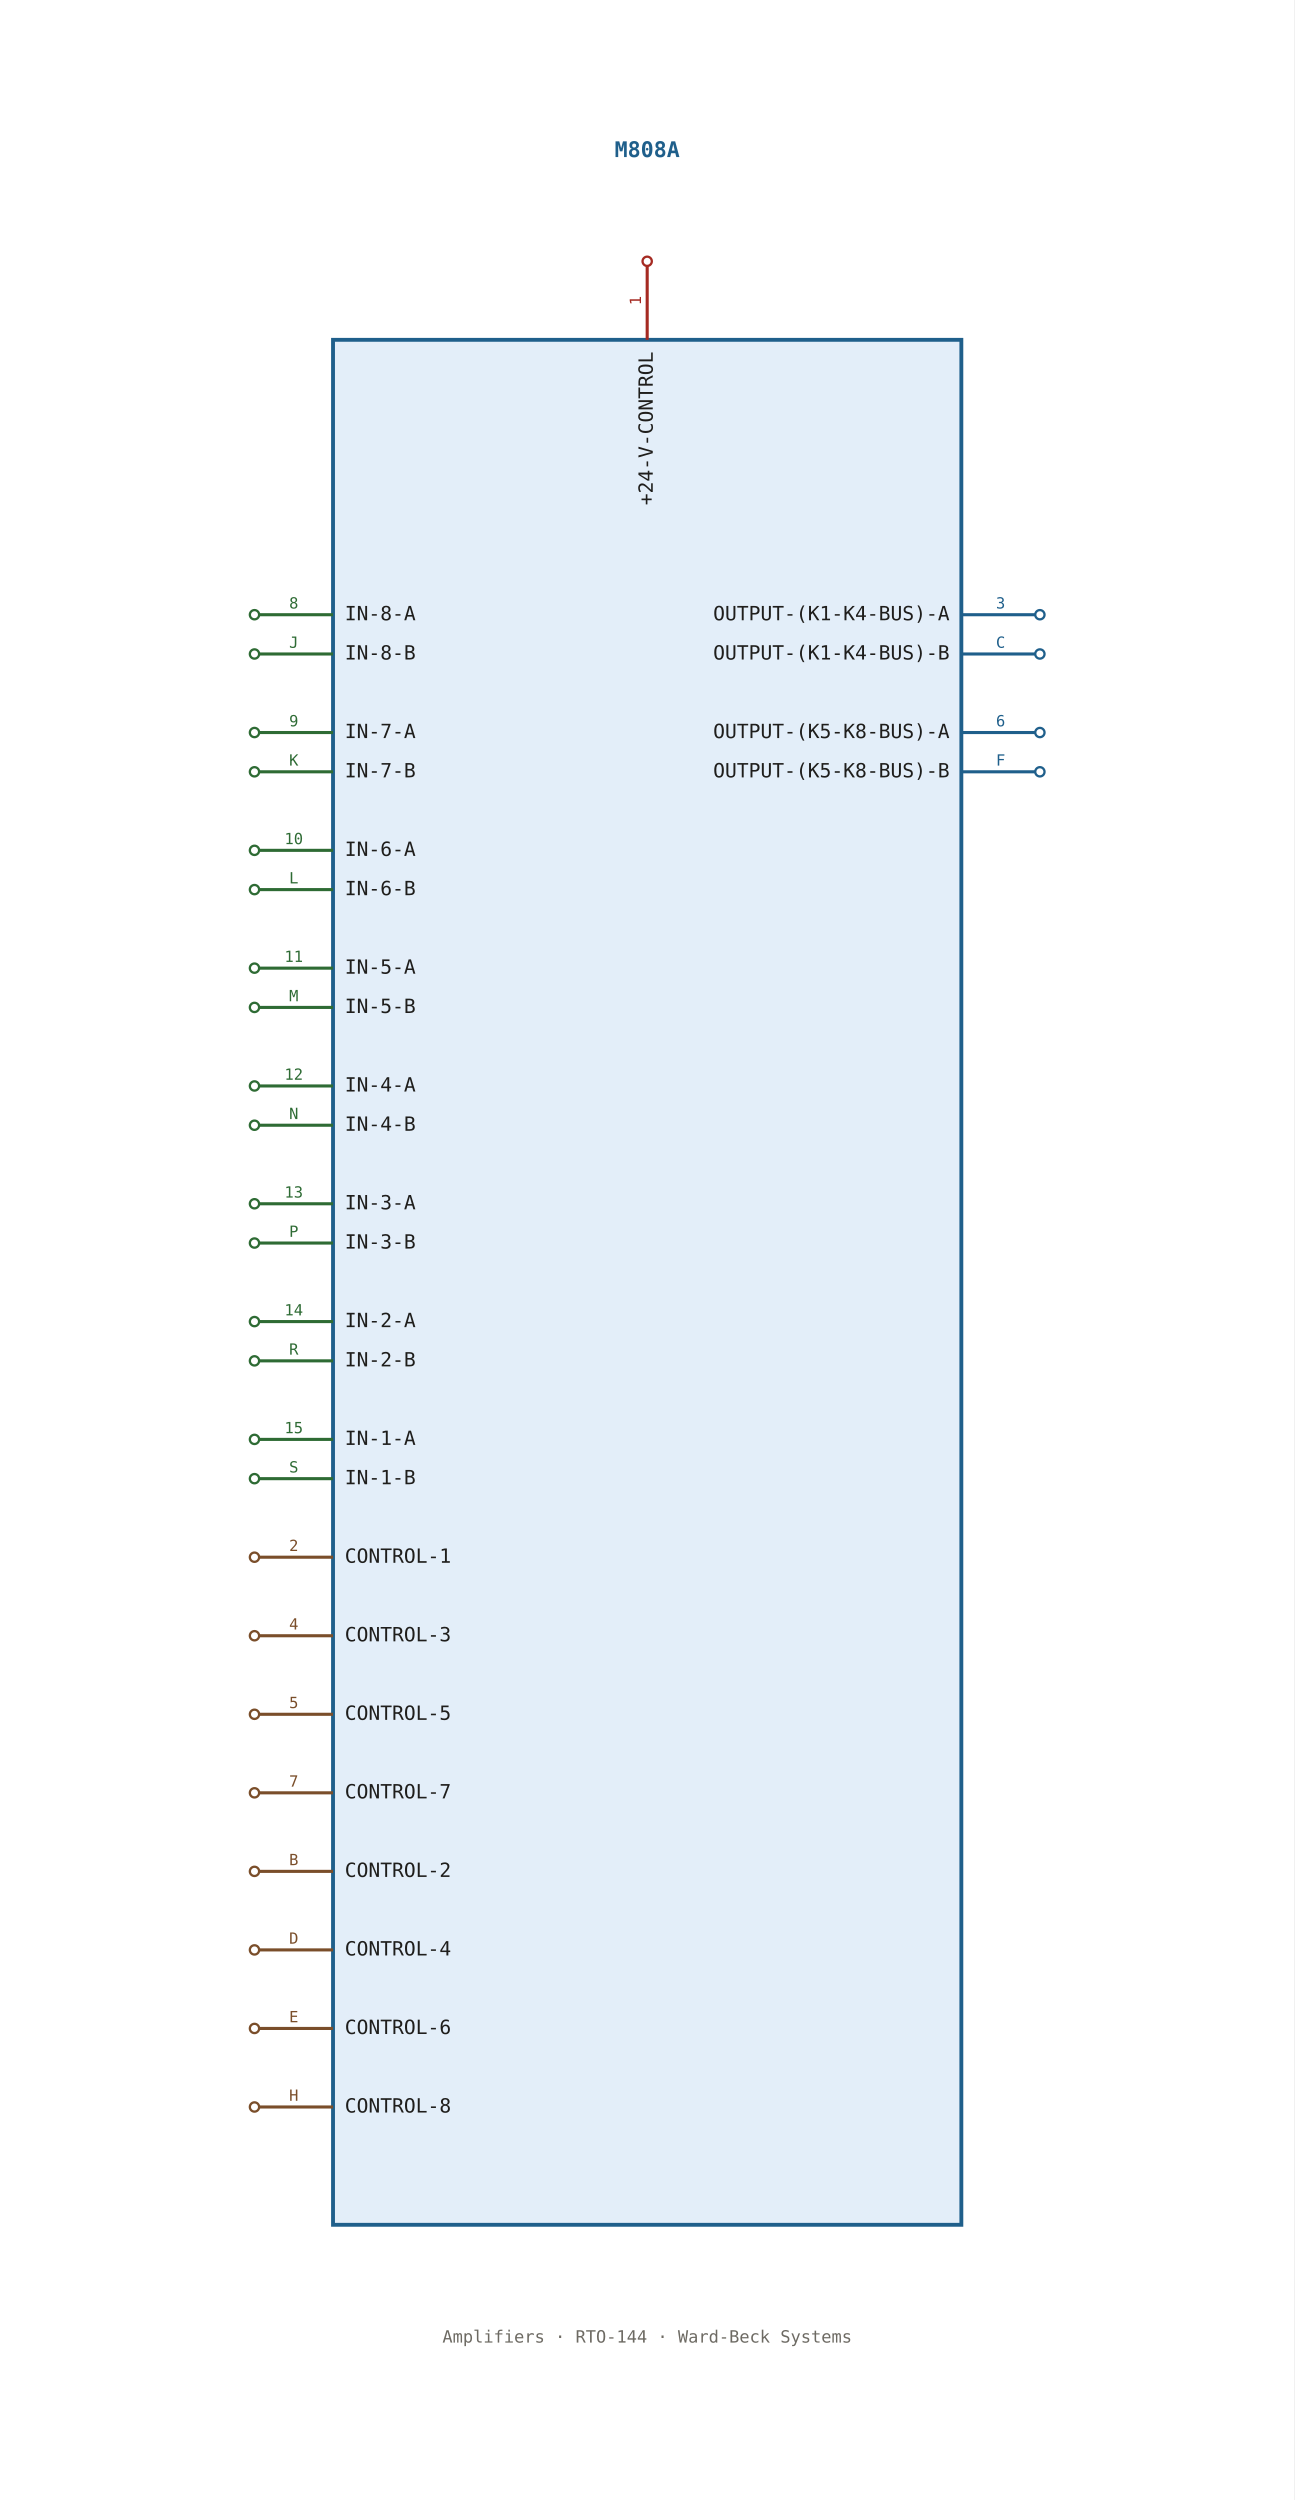
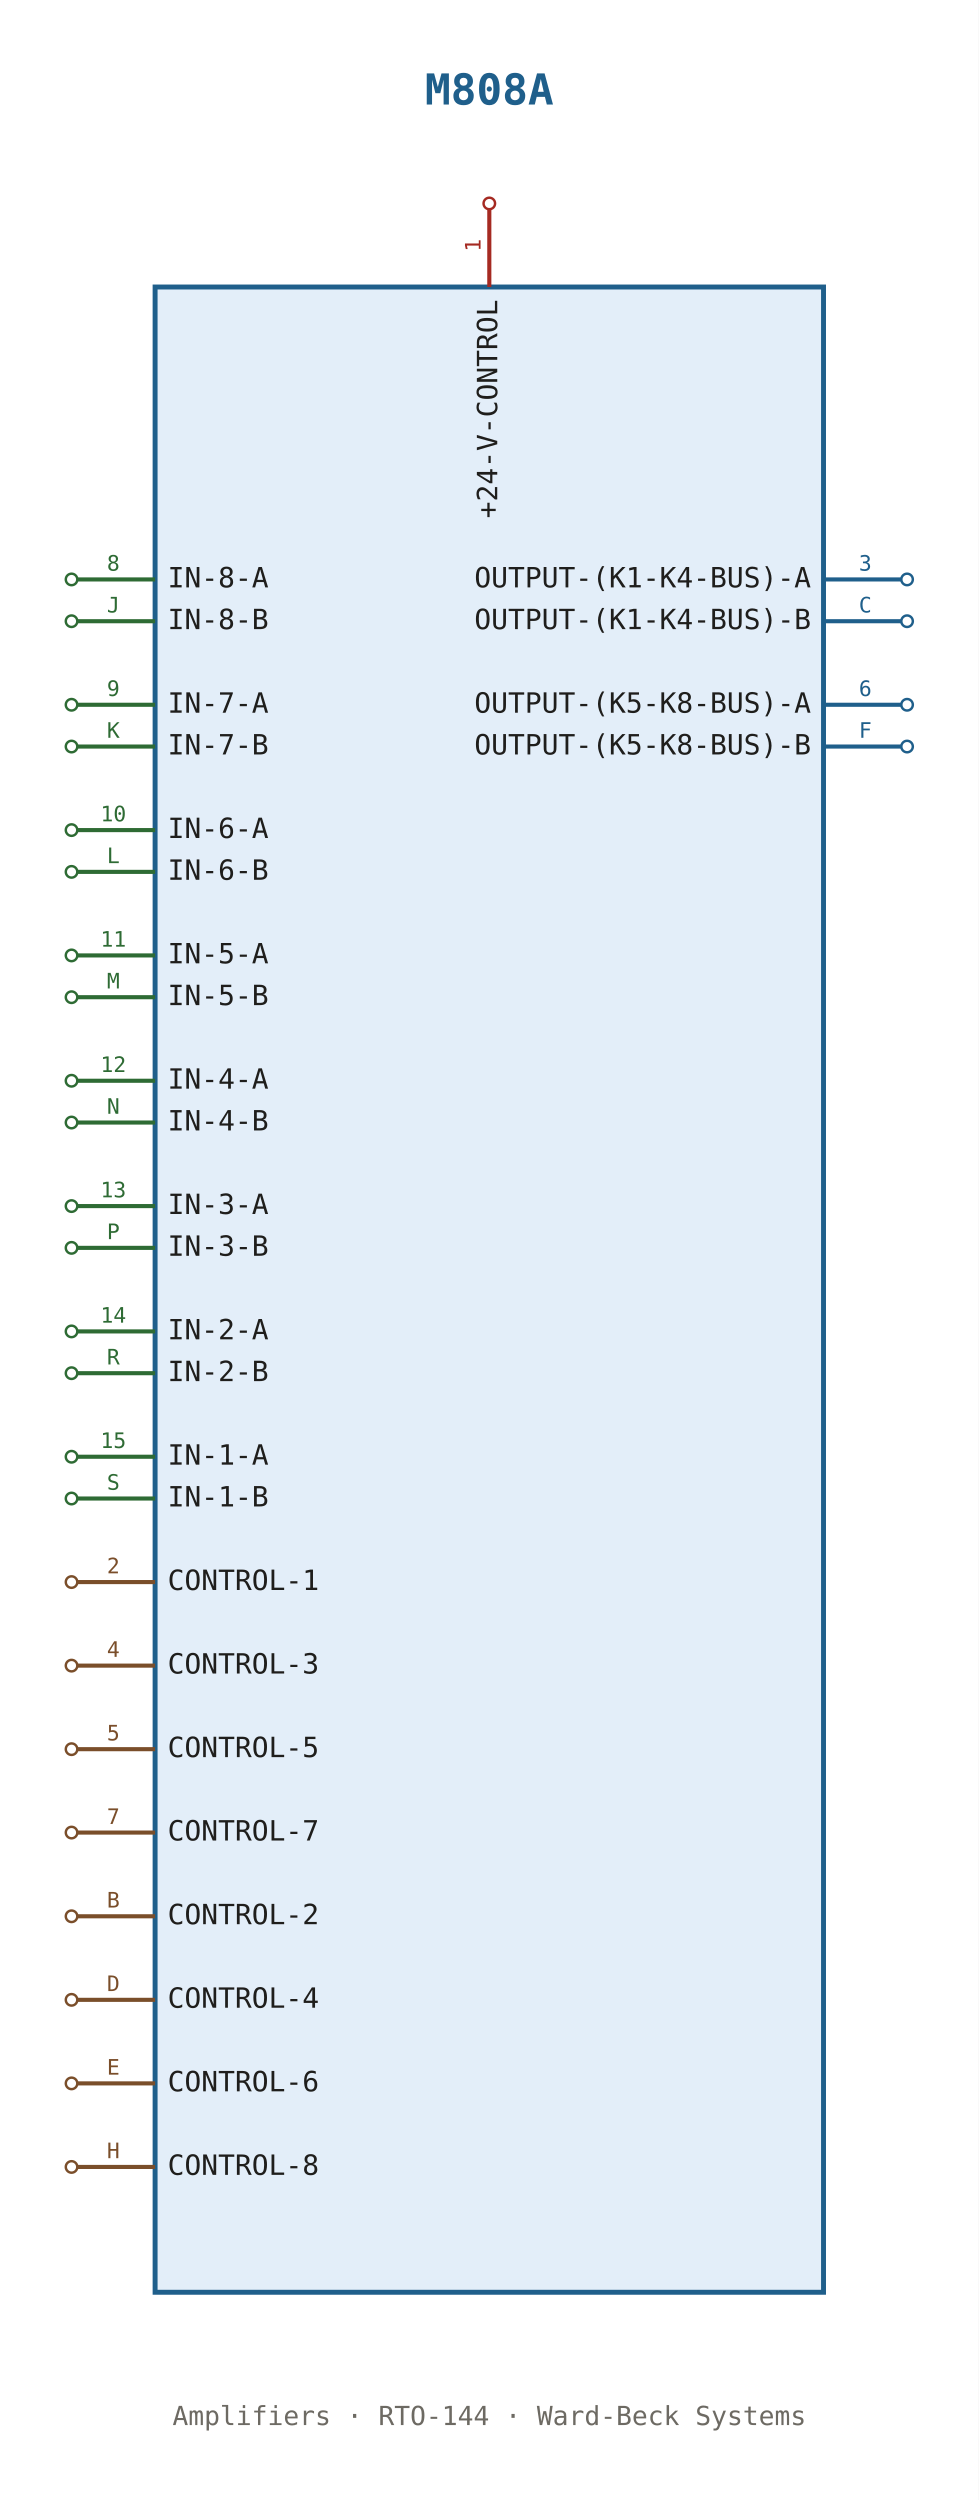
- <svg xmlns="http://www.w3.org/2000/svg" viewBox="0 0 837 1617" font-family="Overpass Mono, ui-monospace, monospace">
+ <svg xmlns="http://www.w3.org/2000/svg" viewBox="0 0 595 1520" font-family="Overpass Mono, Consolas, ui-monospace, monospace">
  <rect width="100%" height="100%" fill="#ffffff" />
-   <rect x="215.4" y="219.8" width="406.4" height="1219.2" fill="#E3EEF9" stroke="#1F5F8B" stroke-width="2.5" />
-   <line x1="164.6" y1="397.6" x2="215.4" y2="397.6" stroke="#2E6B34" stroke-width="2" />
-   <circle cx="164.6" cy="397.6" r="3" fill="#fff" stroke="#2E6B34" stroke-width="1.5" />
-   <text x="223.0" y="397.6" font-size="12.7" dominant-baseline="middle" text-anchor="start" fill="#1f1e1c">IN-8-A</text>
-   <text x="190.0" y="393.6" font-size="10" text-anchor="middle" fill="#2E6B34">8</text>
-   <line x1="164.6" y1="423.0" x2="215.4" y2="423.0" stroke="#2E6B34" stroke-width="2" />
-   <circle cx="164.6" cy="423.0" r="3" fill="#fff" stroke="#2E6B34" stroke-width="1.5" />
-   <text x="223.0" y="423.0" font-size="12.7" dominant-baseline="middle" text-anchor="start" fill="#1f1e1c">IN-8-B</text>
-   <text x="190.0" y="419.0" font-size="10" text-anchor="middle" fill="#2E6B34">J</text>
-   <line x1="164.6" y1="473.8" x2="215.4" y2="473.8" stroke="#2E6B34" stroke-width="2" />
-   <circle cx="164.6" cy="473.8" r="3" fill="#fff" stroke="#2E6B34" stroke-width="1.5" />
-   <text x="223.0" y="473.8" font-size="12.7" dominant-baseline="middle" text-anchor="start" fill="#1f1e1c">IN-7-A</text>
-   <text x="190.0" y="469.8" font-size="10" text-anchor="middle" fill="#2E6B34">9</text>
-   <line x1="164.6" y1="499.2" x2="215.4" y2="499.2" stroke="#2E6B34" stroke-width="2" />
-   <circle cx="164.6" cy="499.2" r="3" fill="#fff" stroke="#2E6B34" stroke-width="1.5" />
-   <text x="223.0" y="499.2" font-size="12.7" dominant-baseline="middle" text-anchor="start" fill="#1f1e1c">IN-7-B</text>
-   <text x="190.0" y="495.2" font-size="10" text-anchor="middle" fill="#2E6B34">K</text>
-   <line x1="164.6" y1="550.0" x2="215.4" y2="550.0" stroke="#2E6B34" stroke-width="2" />
-   <circle cx="164.6" cy="550.0" r="3" fill="#fff" stroke="#2E6B34" stroke-width="1.5" />
-   <text x="223.0" y="550.0" font-size="12.7" dominant-baseline="middle" text-anchor="start" fill="#1f1e1c">IN-6-A</text>
-   <text x="190.0" y="546.0" font-size="10" text-anchor="middle" fill="#2E6B34">10</text>
-   <line x1="164.6" y1="575.4" x2="215.4" y2="575.4" stroke="#2E6B34" stroke-width="2" />
-   <circle cx="164.6" cy="575.4" r="3" fill="#fff" stroke="#2E6B34" stroke-width="1.5" />
-   <text x="223.0" y="575.4" font-size="12.7" dominant-baseline="middle" text-anchor="start" fill="#1f1e1c">IN-6-B</text>
-   <text x="190.0" y="571.4" font-size="10" text-anchor="middle" fill="#2E6B34">L</text>
-   <line x1="164.6" y1="626.2" x2="215.4" y2="626.2" stroke="#2E6B34" stroke-width="2" />
-   <circle cx="164.6" cy="626.2" r="3" fill="#fff" stroke="#2E6B34" stroke-width="1.5" />
-   <text x="223.0" y="626.2" font-size="12.7" dominant-baseline="middle" text-anchor="start" fill="#1f1e1c">IN-5-A</text>
-   <text x="190.0" y="622.2" font-size="10" text-anchor="middle" fill="#2E6B34">11</text>
-   <line x1="164.6" y1="651.6" x2="215.4" y2="651.6" stroke="#2E6B34" stroke-width="2" />
-   <circle cx="164.6" cy="651.6" r="3" fill="#fff" stroke="#2E6B34" stroke-width="1.5" />
-   <text x="223.0" y="651.6" font-size="12.7" dominant-baseline="middle" text-anchor="start" fill="#1f1e1c">IN-5-B</text>
-   <text x="190.0" y="647.6" font-size="10" text-anchor="middle" fill="#2E6B34">M</text>
-   <line x1="164.6" y1="702.4" x2="215.4" y2="702.4" stroke="#2E6B34" stroke-width="2" />
-   <circle cx="164.6" cy="702.4" r="3" fill="#fff" stroke="#2E6B34" stroke-width="1.5" />
-   <text x="223.0" y="702.4" font-size="12.7" dominant-baseline="middle" text-anchor="start" fill="#1f1e1c">IN-4-A</text>
-   <text x="190.0" y="698.4" font-size="10" text-anchor="middle" fill="#2E6B34">12</text>
-   <line x1="164.6" y1="727.8" x2="215.4" y2="727.8" stroke="#2E6B34" stroke-width="2" />
-   <circle cx="164.6" cy="727.8" r="3" fill="#fff" stroke="#2E6B34" stroke-width="1.5" />
-   <text x="223.0" y="727.8" font-size="12.7" dominant-baseline="middle" text-anchor="start" fill="#1f1e1c">IN-4-B</text>
-   <text x="190.0" y="723.8" font-size="10" text-anchor="middle" fill="#2E6B34">N</text>
-   <line x1="164.6" y1="778.6" x2="215.4" y2="778.6" stroke="#2E6B34" stroke-width="2" />
-   <circle cx="164.6" cy="778.6" r="3" fill="#fff" stroke="#2E6B34" stroke-width="1.5" />
-   <text x="223.0" y="778.6" font-size="12.7" dominant-baseline="middle" text-anchor="start" fill="#1f1e1c">IN-3-A</text>
-   <text x="190.0" y="774.6" font-size="10" text-anchor="middle" fill="#2E6B34">13</text>
-   <line x1="164.6" y1="804.0" x2="215.4" y2="804.0" stroke="#2E6B34" stroke-width="2" />
-   <circle cx="164.6" cy="804.0" r="3" fill="#fff" stroke="#2E6B34" stroke-width="1.5" />
-   <text x="223.0" y="804.0" font-size="12.7" dominant-baseline="middle" text-anchor="start" fill="#1f1e1c">IN-3-B</text>
-   <text x="190.0" y="800.0" font-size="10" text-anchor="middle" fill="#2E6B34">P</text>
-   <line x1="164.6" y1="854.8" x2="215.4" y2="854.8" stroke="#2E6B34" stroke-width="2" />
-   <circle cx="164.6" cy="854.8" r="3" fill="#fff" stroke="#2E6B34" stroke-width="1.5" />
-   <text x="223.0" y="854.8" font-size="12.7" dominant-baseline="middle" text-anchor="start" fill="#1f1e1c">IN-2-A</text>
-   <text x="190.0" y="850.8" font-size="10" text-anchor="middle" fill="#2E6B34">14</text>
-   <line x1="164.6" y1="880.2" x2="215.4" y2="880.2" stroke="#2E6B34" stroke-width="2" />
-   <circle cx="164.6" cy="880.2" r="3" fill="#fff" stroke="#2E6B34" stroke-width="1.5" />
-   <text x="223.0" y="880.2" font-size="12.7" dominant-baseline="middle" text-anchor="start" fill="#1f1e1c">IN-2-B</text>
-   <text x="190.0" y="876.2" font-size="10" text-anchor="middle" fill="#2E6B34">R</text>
-   <line x1="164.6" y1="931.0" x2="215.4" y2="931.0" stroke="#2E6B34" stroke-width="2" />
-   <circle cx="164.6" cy="931.0" r="3" fill="#fff" stroke="#2E6B34" stroke-width="1.5" />
-   <text x="223.0" y="931.0" font-size="12.7" dominant-baseline="middle" text-anchor="start" fill="#1f1e1c">IN-1-A</text>
-   <text x="190.0" y="927.0" font-size="10" text-anchor="middle" fill="#2E6B34">15</text>
-   <line x1="164.6" y1="956.4" x2="215.4" y2="956.4" stroke="#2E6B34" stroke-width="2" />
-   <circle cx="164.6" cy="956.4" r="3" fill="#fff" stroke="#2E6B34" stroke-width="1.5" />
-   <text x="223.0" y="956.4" font-size="12.7" dominant-baseline="middle" text-anchor="start" fill="#1f1e1c">IN-1-B</text>
-   <text x="190.0" y="952.4" font-size="10" text-anchor="middle" fill="#2E6B34">S</text>
-   <line x1="164.6" y1="1007.2" x2="215.4" y2="1007.2" stroke="#7A4E2A" stroke-width="2" />
-   <circle cx="164.6" cy="1007.2" r="3" fill="#fff" stroke="#7A4E2A" stroke-width="1.5" />
-   <text x="223.0" y="1007.2" font-size="12.7" dominant-baseline="middle" text-anchor="start" fill="#1f1e1c">CONTROL-1</text>
-   <text x="190.0" y="1003.2" font-size="10" text-anchor="middle" fill="#7A4E2A">2</text>
-   <line x1="164.6" y1="1058.0" x2="215.4" y2="1058.0" stroke="#7A4E2A" stroke-width="2" />
-   <circle cx="164.6" cy="1058.0" r="3" fill="#fff" stroke="#7A4E2A" stroke-width="1.5" />
-   <text x="223.0" y="1058.0" font-size="12.7" dominant-baseline="middle" text-anchor="start" fill="#1f1e1c">CONTROL-3</text>
-   <text x="190.0" y="1054.0" font-size="10" text-anchor="middle" fill="#7A4E2A">4</text>
-   <line x1="164.6" y1="1108.8" x2="215.4" y2="1108.8" stroke="#7A4E2A" stroke-width="2" />
-   <circle cx="164.6" cy="1108.8" r="3" fill="#fff" stroke="#7A4E2A" stroke-width="1.5" />
-   <text x="223.0" y="1108.8" font-size="12.7" dominant-baseline="middle" text-anchor="start" fill="#1f1e1c">CONTROL-5</text>
-   <text x="190.0" y="1104.8" font-size="10" text-anchor="middle" fill="#7A4E2A">5</text>
-   <line x1="164.6" y1="1159.6" x2="215.4" y2="1159.6" stroke="#7A4E2A" stroke-width="2" />
-   <circle cx="164.6" cy="1159.6" r="3" fill="#fff" stroke="#7A4E2A" stroke-width="1.5" />
-   <text x="223.0" y="1159.6" font-size="12.7" dominant-baseline="middle" text-anchor="start" fill="#1f1e1c">CONTROL-7</text>
-   <text x="190.0" y="1155.6" font-size="10" text-anchor="middle" fill="#7A4E2A">7</text>
-   <line x1="164.6" y1="1210.4" x2="215.4" y2="1210.4" stroke="#7A4E2A" stroke-width="2" />
-   <circle cx="164.6" cy="1210.4" r="3" fill="#fff" stroke="#7A4E2A" stroke-width="1.5" />
-   <text x="223.0" y="1210.4" font-size="12.7" dominant-baseline="middle" text-anchor="start" fill="#1f1e1c">CONTROL-2</text>
-   <text x="190.0" y="1206.4" font-size="10" text-anchor="middle" fill="#7A4E2A">B</text>
-   <line x1="164.6" y1="1261.2" x2="215.4" y2="1261.2" stroke="#7A4E2A" stroke-width="2" />
-   <circle cx="164.6" cy="1261.2" r="3" fill="#fff" stroke="#7A4E2A" stroke-width="1.5" />
-   <text x="223.0" y="1261.2" font-size="12.7" dominant-baseline="middle" text-anchor="start" fill="#1f1e1c">CONTROL-4</text>
-   <text x="190.0" y="1257.2" font-size="10" text-anchor="middle" fill="#7A4E2A">D</text>
-   <line x1="164.6" y1="1312.0" x2="215.4" y2="1312.0" stroke="#7A4E2A" stroke-width="2" />
-   <circle cx="164.6" cy="1312.0" r="3" fill="#fff" stroke="#7A4E2A" stroke-width="1.5" />
-   <text x="223.0" y="1312.0" font-size="12.7" dominant-baseline="middle" text-anchor="start" fill="#1f1e1c">CONTROL-6</text>
-   <text x="190.0" y="1308.0" font-size="10" text-anchor="middle" fill="#7A4E2A">E</text>
-   <line x1="164.6" y1="1362.8" x2="215.4" y2="1362.8" stroke="#7A4E2A" stroke-width="2" />
-   <circle cx="164.6" cy="1362.8" r="3" fill="#fff" stroke="#7A4E2A" stroke-width="1.5" />
-   <text x="223.0" y="1362.8" font-size="12.7" dominant-baseline="middle" text-anchor="start" fill="#1f1e1c">CONTROL-8</text>
-   <text x="190.0" y="1358.8" font-size="10" text-anchor="middle" fill="#7A4E2A">H</text>
-   <line x1="672.6" y1="397.6" x2="621.8" y2="397.6" stroke="#1F5F8B" stroke-width="2" />
-   <circle cx="672.6" cy="397.6" r="3" fill="#fff" stroke="#1F5F8B" stroke-width="1.5" />
-   <text x="614.2" y="397.6" font-size="12.7" dominant-baseline="middle" text-anchor="end" fill="#1f1e1c">OUTPUT-(K1-K4-BUS)-A</text>
-   <text x="647.2" y="393.6" font-size="10" text-anchor="middle" fill="#1F5F8B">3</text>
-   <line x1="672.6" y1="423.0" x2="621.8" y2="423.0" stroke="#1F5F8B" stroke-width="2" />
-   <circle cx="672.6" cy="423.0" r="3" fill="#fff" stroke="#1F5F8B" stroke-width="1.5" />
-   <text x="614.2" y="423.0" font-size="12.7" dominant-baseline="middle" text-anchor="end" fill="#1f1e1c">OUTPUT-(K1-K4-BUS)-B</text>
-   <text x="647.2" y="419.0" font-size="10" text-anchor="middle" fill="#1F5F8B">C</text>
-   <line x1="672.6" y1="473.8" x2="621.8" y2="473.8" stroke="#1F5F8B" stroke-width="2" />
-   <circle cx="672.6" cy="473.8" r="3" fill="#fff" stroke="#1F5F8B" stroke-width="1.5" />
-   <text x="614.2" y="473.8" font-size="12.7" dominant-baseline="middle" text-anchor="end" fill="#1f1e1c">OUTPUT-(K5-K8-BUS)-A</text>
-   <text x="647.2" y="469.8" font-size="10" text-anchor="middle" fill="#1F5F8B">6</text>
-   <line x1="672.6" y1="499.2" x2="621.8" y2="499.2" stroke="#1F5F8B" stroke-width="2" />
-   <circle cx="672.6" cy="499.2" r="3" fill="#fff" stroke="#1F5F8B" stroke-width="1.5" />
-   <text x="614.2" y="499.2" font-size="12.7" dominant-baseline="middle" text-anchor="end" fill="#1f1e1c">OUTPUT-(K5-K8-BUS)-B</text>
-   <text x="647.2" y="495.2" font-size="10" text-anchor="middle" fill="#1F5F8B">F</text>
-   <line x1="418.6" y1="169.0" x2="418.6" y2="219.8" stroke="#A52A22" stroke-width="2" />
-   <circle cx="418.6" cy="169.0" r="3" fill="#fff" stroke="#A52A22" stroke-width="1.5" />
-   <text x="418.6" y="227.4" font-size="12.7" dominant-baseline="middle" text-anchor="end" fill="#1f1e1c" transform="rotate(-90 418.6 227.4)">+24-V-CONTROL</text>
-   <text x="414.6" y="194.4" font-size="10" text-anchor="middle" fill="#A52A22" transform="rotate(-90 414.6 194.4)">1</text>
-   <text x="418.6" y="101.6" font-size="14" font-weight="700" text-anchor="middle" fill="#1F5F8B">M808A</text>
-   <text x="418.6" y="1515.2" font-size="11" text-anchor="middle" fill="#6d6a63">Amplifiers · RTO-144 · Ward-Beck Systems</text>
+   <rect x="94.3" y="174.5" width="406.4" height="1219.2" fill="#E3EEF9" stroke="#1F5F8B" stroke-width="3.00" />
+   <line x1="43.5" y1="352.3" x2="94.3" y2="352.3" stroke="#2E6B34" stroke-width="2.50" />
+   <circle cx="43.5" cy="352.3" r="3.5" fill="#ffffff" stroke="#2E6B34" stroke-width="1.50" />
+   <text x="101.9" y="352.3" font-size="17.0" dominant-baseline="middle" text-anchor="start" fill="#1F1E1C">IN-8-A</text>
+   <text x="68.9" y="343.3" font-size="13.0" dominant-baseline="middle" text-anchor="middle" fill="#2E6B34">8</text>
+   <line x1="43.5" y1="377.7" x2="94.3" y2="377.7" stroke="#2E6B34" stroke-width="2.50" />
+   <circle cx="43.5" cy="377.7" r="3.5" fill="#ffffff" stroke="#2E6B34" stroke-width="1.50" />
+   <text x="101.9" y="377.7" font-size="17.0" dominant-baseline="middle" text-anchor="start" fill="#1F1E1C">IN-8-B</text>
+   <text x="68.9" y="368.7" font-size="13.0" dominant-baseline="middle" text-anchor="middle" fill="#2E6B34">J</text>
+   <line x1="43.5" y1="428.5" x2="94.3" y2="428.5" stroke="#2E6B34" stroke-width="2.50" />
+   <circle cx="43.5" cy="428.5" r="3.5" fill="#ffffff" stroke="#2E6B34" stroke-width="1.50" />
+   <text x="101.9" y="428.5" font-size="17.0" dominant-baseline="middle" text-anchor="start" fill="#1F1E1C">IN-7-A</text>
+   <text x="68.9" y="419.5" font-size="13.0" dominant-baseline="middle" text-anchor="middle" fill="#2E6B34">9</text>
+   <line x1="43.5" y1="453.9" x2="94.3" y2="453.9" stroke="#2E6B34" stroke-width="2.50" />
+   <circle cx="43.5" cy="453.9" r="3.5" fill="#ffffff" stroke="#2E6B34" stroke-width="1.50" />
+   <text x="101.9" y="453.9" font-size="17.0" dominant-baseline="middle" text-anchor="start" fill="#1F1E1C">IN-7-B</text>
+   <text x="68.9" y="444.9" font-size="13.0" dominant-baseline="middle" text-anchor="middle" fill="#2E6B34">K</text>
+   <line x1="43.5" y1="504.7" x2="94.3" y2="504.7" stroke="#2E6B34" stroke-width="2.50" />
+   <circle cx="43.5" cy="504.7" r="3.5" fill="#ffffff" stroke="#2E6B34" stroke-width="1.50" />
+   <text x="101.9" y="504.7" font-size="17.0" dominant-baseline="middle" text-anchor="start" fill="#1F1E1C">IN-6-A</text>
+   <text x="68.9" y="495.7" font-size="13.0" dominant-baseline="middle" text-anchor="middle" fill="#2E6B34">10</text>
+   <line x1="43.5" y1="530.1" x2="94.3" y2="530.1" stroke="#2E6B34" stroke-width="2.50" />
+   <circle cx="43.5" cy="530.1" r="3.5" fill="#ffffff" stroke="#2E6B34" stroke-width="1.50" />
+   <text x="101.9" y="530.1" font-size="17.0" dominant-baseline="middle" text-anchor="start" fill="#1F1E1C">IN-6-B</text>
+   <text x="68.9" y="521.1" font-size="13.0" dominant-baseline="middle" text-anchor="middle" fill="#2E6B34">L</text>
+   <line x1="43.5" y1="580.9" x2="94.3" y2="580.9" stroke="#2E6B34" stroke-width="2.50" />
+   <circle cx="43.5" cy="580.9" r="3.5" fill="#ffffff" stroke="#2E6B34" stroke-width="1.50" />
+   <text x="101.9" y="580.9" font-size="17.0" dominant-baseline="middle" text-anchor="start" fill="#1F1E1C">IN-5-A</text>
+   <text x="68.9" y="571.9" font-size="13.0" dominant-baseline="middle" text-anchor="middle" fill="#2E6B34">11</text>
+   <line x1="43.5" y1="606.3" x2="94.3" y2="606.3" stroke="#2E6B34" stroke-width="2.50" />
+   <circle cx="43.5" cy="606.3" r="3.5" fill="#ffffff" stroke="#2E6B34" stroke-width="1.50" />
+   <text x="101.9" y="606.3" font-size="17.0" dominant-baseline="middle" text-anchor="start" fill="#1F1E1C">IN-5-B</text>
+   <text x="68.9" y="597.3" font-size="13.0" dominant-baseline="middle" text-anchor="middle" fill="#2E6B34">M</text>
+   <line x1="43.5" y1="657.1" x2="94.3" y2="657.1" stroke="#2E6B34" stroke-width="2.50" />
+   <circle cx="43.5" cy="657.1" r="3.5" fill="#ffffff" stroke="#2E6B34" stroke-width="1.50" />
+   <text x="101.9" y="657.1" font-size="17.0" dominant-baseline="middle" text-anchor="start" fill="#1F1E1C">IN-4-A</text>
+   <text x="68.9" y="648.1" font-size="13.0" dominant-baseline="middle" text-anchor="middle" fill="#2E6B34">12</text>
+   <line x1="43.5" y1="682.5" x2="94.3" y2="682.5" stroke="#2E6B34" stroke-width="2.50" />
+   <circle cx="43.5" cy="682.5" r="3.5" fill="#ffffff" stroke="#2E6B34" stroke-width="1.50" />
+   <text x="101.9" y="682.5" font-size="17.0" dominant-baseline="middle" text-anchor="start" fill="#1F1E1C">IN-4-B</text>
+   <text x="68.9" y="673.5" font-size="13.0" dominant-baseline="middle" text-anchor="middle" fill="#2E6B34">N</text>
+   <line x1="43.5" y1="733.3" x2="94.3" y2="733.3" stroke="#2E6B34" stroke-width="2.50" />
+   <circle cx="43.5" cy="733.3" r="3.5" fill="#ffffff" stroke="#2E6B34" stroke-width="1.50" />
+   <text x="101.9" y="733.3" font-size="17.0" dominant-baseline="middle" text-anchor="start" fill="#1F1E1C">IN-3-A</text>
+   <text x="68.9" y="724.3" font-size="13.0" dominant-baseline="middle" text-anchor="middle" fill="#2E6B34">13</text>
+   <line x1="43.5" y1="758.7" x2="94.3" y2="758.7" stroke="#2E6B34" stroke-width="2.50" />
+   <circle cx="43.5" cy="758.7" r="3.5" fill="#ffffff" stroke="#2E6B34" stroke-width="1.50" />
+   <text x="101.9" y="758.7" font-size="17.0" dominant-baseline="middle" text-anchor="start" fill="#1F1E1C">IN-3-B</text>
+   <text x="68.9" y="749.7" font-size="13.0" dominant-baseline="middle" text-anchor="middle" fill="#2E6B34">P</text>
+   <line x1="43.5" y1="809.5" x2="94.3" y2="809.5" stroke="#2E6B34" stroke-width="2.50" />
+   <circle cx="43.5" cy="809.5" r="3.5" fill="#ffffff" stroke="#2E6B34" stroke-width="1.50" />
+   <text x="101.9" y="809.5" font-size="17.0" dominant-baseline="middle" text-anchor="start" fill="#1F1E1C">IN-2-A</text>
+   <text x="68.9" y="800.5" font-size="13.0" dominant-baseline="middle" text-anchor="middle" fill="#2E6B34">14</text>
+   <line x1="43.5" y1="834.9" x2="94.3" y2="834.9" stroke="#2E6B34" stroke-width="2.50" />
+   <circle cx="43.5" cy="834.9" r="3.5" fill="#ffffff" stroke="#2E6B34" stroke-width="1.50" />
+   <text x="101.9" y="834.9" font-size="17.0" dominant-baseline="middle" text-anchor="start" fill="#1F1E1C">IN-2-B</text>
+   <text x="68.9" y="825.9" font-size="13.0" dominant-baseline="middle" text-anchor="middle" fill="#2E6B34">R</text>
+   <line x1="43.5" y1="885.7" x2="94.3" y2="885.7" stroke="#2E6B34" stroke-width="2.50" />
+   <circle cx="43.5" cy="885.7" r="3.5" fill="#ffffff" stroke="#2E6B34" stroke-width="1.50" />
+   <text x="101.9" y="885.7" font-size="17.0" dominant-baseline="middle" text-anchor="start" fill="#1F1E1C">IN-1-A</text>
+   <text x="68.9" y="876.7" font-size="13.0" dominant-baseline="middle" text-anchor="middle" fill="#2E6B34">15</text>
+   <line x1="43.5" y1="911.1" x2="94.3" y2="911.1" stroke="#2E6B34" stroke-width="2.50" />
+   <circle cx="43.5" cy="911.1" r="3.5" fill="#ffffff" stroke="#2E6B34" stroke-width="1.50" />
+   <text x="101.9" y="911.1" font-size="17.0" dominant-baseline="middle" text-anchor="start" fill="#1F1E1C">IN-1-B</text>
+   <text x="68.9" y="902.1" font-size="13.0" dominant-baseline="middle" text-anchor="middle" fill="#2E6B34">S</text>
+   <line x1="43.5" y1="961.9" x2="94.3" y2="961.9" stroke="#7A4E2A" stroke-width="2.50" />
+   <circle cx="43.5" cy="961.9" r="3.5" fill="#ffffff" stroke="#7A4E2A" stroke-width="1.50" />
+   <text x="101.9" y="961.9" font-size="17.0" dominant-baseline="middle" text-anchor="start" fill="#1F1E1C">CONTROL-1</text>
+   <text x="68.9" y="952.9" font-size="13.0" dominant-baseline="middle" text-anchor="middle" fill="#7A4E2A">2</text>
+   <line x1="43.5" y1="1012.7" x2="94.3" y2="1012.7" stroke="#7A4E2A" stroke-width="2.50" />
+   <circle cx="43.5" cy="1012.7" r="3.5" fill="#ffffff" stroke="#7A4E2A" stroke-width="1.50" />
+   <text x="101.9" y="1012.7" font-size="17.0" dominant-baseline="middle" text-anchor="start" fill="#1F1E1C">CONTROL-3</text>
+   <text x="68.9" y="1003.7" font-size="13.0" dominant-baseline="middle" text-anchor="middle" fill="#7A4E2A">4</text>
+   <line x1="43.5" y1="1063.5" x2="94.3" y2="1063.5" stroke="#7A4E2A" stroke-width="2.50" />
+   <circle cx="43.5" cy="1063.5" r="3.5" fill="#ffffff" stroke="#7A4E2A" stroke-width="1.50" />
+   <text x="101.9" y="1063.5" font-size="17.0" dominant-baseline="middle" text-anchor="start" fill="#1F1E1C">CONTROL-5</text>
+   <text x="68.9" y="1054.5" font-size="13.0" dominant-baseline="middle" text-anchor="middle" fill="#7A4E2A">5</text>
+   <line x1="43.5" y1="1114.2" x2="94.3" y2="1114.2" stroke="#7A4E2A" stroke-width="2.50" />
+   <circle cx="43.5" cy="1114.2" r="3.5" fill="#ffffff" stroke="#7A4E2A" stroke-width="1.50" />
+   <text x="101.9" y="1114.2" font-size="17.0" dominant-baseline="middle" text-anchor="start" fill="#1F1E1C">CONTROL-7</text>
+   <text x="68.9" y="1105.3" font-size="13.0" dominant-baseline="middle" text-anchor="middle" fill="#7A4E2A">7</text>
+   <line x1="43.5" y1="1165.1" x2="94.3" y2="1165.1" stroke="#7A4E2A" stroke-width="2.50" />
+   <circle cx="43.5" cy="1165.1" r="3.5" fill="#ffffff" stroke="#7A4E2A" stroke-width="1.50" />
+   <text x="101.9" y="1165.1" font-size="17.0" dominant-baseline="middle" text-anchor="start" fill="#1F1E1C">CONTROL-2</text>
+   <text x="68.9" y="1156.1" font-size="13.0" dominant-baseline="middle" text-anchor="middle" fill="#7A4E2A">B</text>
+   <line x1="43.5" y1="1215.9" x2="94.3" y2="1215.9" stroke="#7A4E2A" stroke-width="2.50" />
+   <circle cx="43.5" cy="1215.9" r="3.5" fill="#ffffff" stroke="#7A4E2A" stroke-width="1.50" />
+   <text x="101.9" y="1215.9" font-size="17.0" dominant-baseline="middle" text-anchor="start" fill="#1F1E1C">CONTROL-4</text>
+   <text x="68.9" y="1206.9" font-size="13.0" dominant-baseline="middle" text-anchor="middle" fill="#7A4E2A">D</text>
+   <line x1="43.5" y1="1266.7" x2="94.3" y2="1266.7" stroke="#7A4E2A" stroke-width="2.50" />
+   <circle cx="43.5" cy="1266.7" r="3.5" fill="#ffffff" stroke="#7A4E2A" stroke-width="1.50" />
+   <text x="101.9" y="1266.7" font-size="17.0" dominant-baseline="middle" text-anchor="start" fill="#1F1E1C">CONTROL-6</text>
+   <text x="68.9" y="1257.7" font-size="13.0" dominant-baseline="middle" text-anchor="middle" fill="#7A4E2A">E</text>
+   <line x1="43.5" y1="1317.5" x2="94.3" y2="1317.5" stroke="#7A4E2A" stroke-width="2.50" />
+   <circle cx="43.5" cy="1317.5" r="3.5" fill="#ffffff" stroke="#7A4E2A" stroke-width="1.50" />
+   <text x="101.9" y="1317.5" font-size="17.0" dominant-baseline="middle" text-anchor="start" fill="#1F1E1C">CONTROL-8</text>
+   <text x="68.9" y="1308.5" font-size="13.0" dominant-baseline="middle" text-anchor="middle" fill="#7A4E2A">H</text>
+   <line x1="551.5" y1="352.3" x2="500.7" y2="352.3" stroke="#1F5F8B" stroke-width="2.50" />
+   <circle cx="551.5" cy="352.3" r="3.5" fill="#ffffff" stroke="#1F5F8B" stroke-width="1.50" />
+   <text x="493.1" y="352.3" font-size="17.0" dominant-baseline="middle" text-anchor="end" fill="#1F1E1C">OUTPUT-(K1-K4-BUS)-A</text>
+   <text x="526.1" y="343.3" font-size="13.0" dominant-baseline="middle" text-anchor="middle" fill="#1F5F8B">3</text>
+   <line x1="551.5" y1="377.7" x2="500.7" y2="377.7" stroke="#1F5F8B" stroke-width="2.50" />
+   <circle cx="551.5" cy="377.7" r="3.5" fill="#ffffff" stroke="#1F5F8B" stroke-width="1.50" />
+   <text x="493.1" y="377.7" font-size="17.0" dominant-baseline="middle" text-anchor="end" fill="#1F1E1C">OUTPUT-(K1-K4-BUS)-B</text>
+   <text x="526.1" y="368.7" font-size="13.0" dominant-baseline="middle" text-anchor="middle" fill="#1F5F8B">C</text>
+   <line x1="551.5" y1="428.5" x2="500.7" y2="428.5" stroke="#1F5F8B" stroke-width="2.50" />
+   <circle cx="551.5" cy="428.5" r="3.5" fill="#ffffff" stroke="#1F5F8B" stroke-width="1.50" />
+   <text x="493.1" y="428.5" font-size="17.0" dominant-baseline="middle" text-anchor="end" fill="#1F1E1C">OUTPUT-(K5-K8-BUS)-A</text>
+   <text x="526.1" y="419.5" font-size="13.0" dominant-baseline="middle" text-anchor="middle" fill="#1F5F8B">6</text>
+   <line x1="551.5" y1="453.9" x2="500.7" y2="453.9" stroke="#1F5F8B" stroke-width="2.50" />
+   <circle cx="551.5" cy="453.9" r="3.5" fill="#ffffff" stroke="#1F5F8B" stroke-width="1.50" />
+   <text x="493.1" y="453.9" font-size="17.0" dominant-baseline="middle" text-anchor="end" fill="#1F1E1C">OUTPUT-(K5-K8-BUS)-B</text>
+   <text x="526.1" y="444.9" font-size="13.0" dominant-baseline="middle" text-anchor="middle" fill="#1F5F8B">F</text>
+   <line x1="297.5" y1="123.7" x2="297.5" y2="174.5" stroke="#A52A22" stroke-width="2.50" />
+   <circle cx="297.5" cy="123.7" r="3.5" fill="#ffffff" stroke="#A52A22" stroke-width="1.50" />
+   <text x="297.5" y="182.1" font-size="17.0" dominant-baseline="middle" text-anchor="end" fill="#1F1E1C" transform="rotate(-90 297.5 182.1)">+24-V-CONTROL</text>
+   <text x="288.5" y="149.1" font-size="13.0" dominant-baseline="middle" text-anchor="middle" fill="#A52A22" transform="rotate(-90 288.5 149.1)">1</text>
+   <text x="297.5" y="56.2" font-size="26.0" dominant-baseline="middle" text-anchor="middle" fill="#1F5F8B" font-weight="700">M808A</text>
+   <text x="297.5" y="1469.9" font-size="16.0" dominant-baseline="middle" text-anchor="middle" fill="#6D6A63">Amplifiers · RTO-144 · Ward-Beck Systems</text>
</svg>
